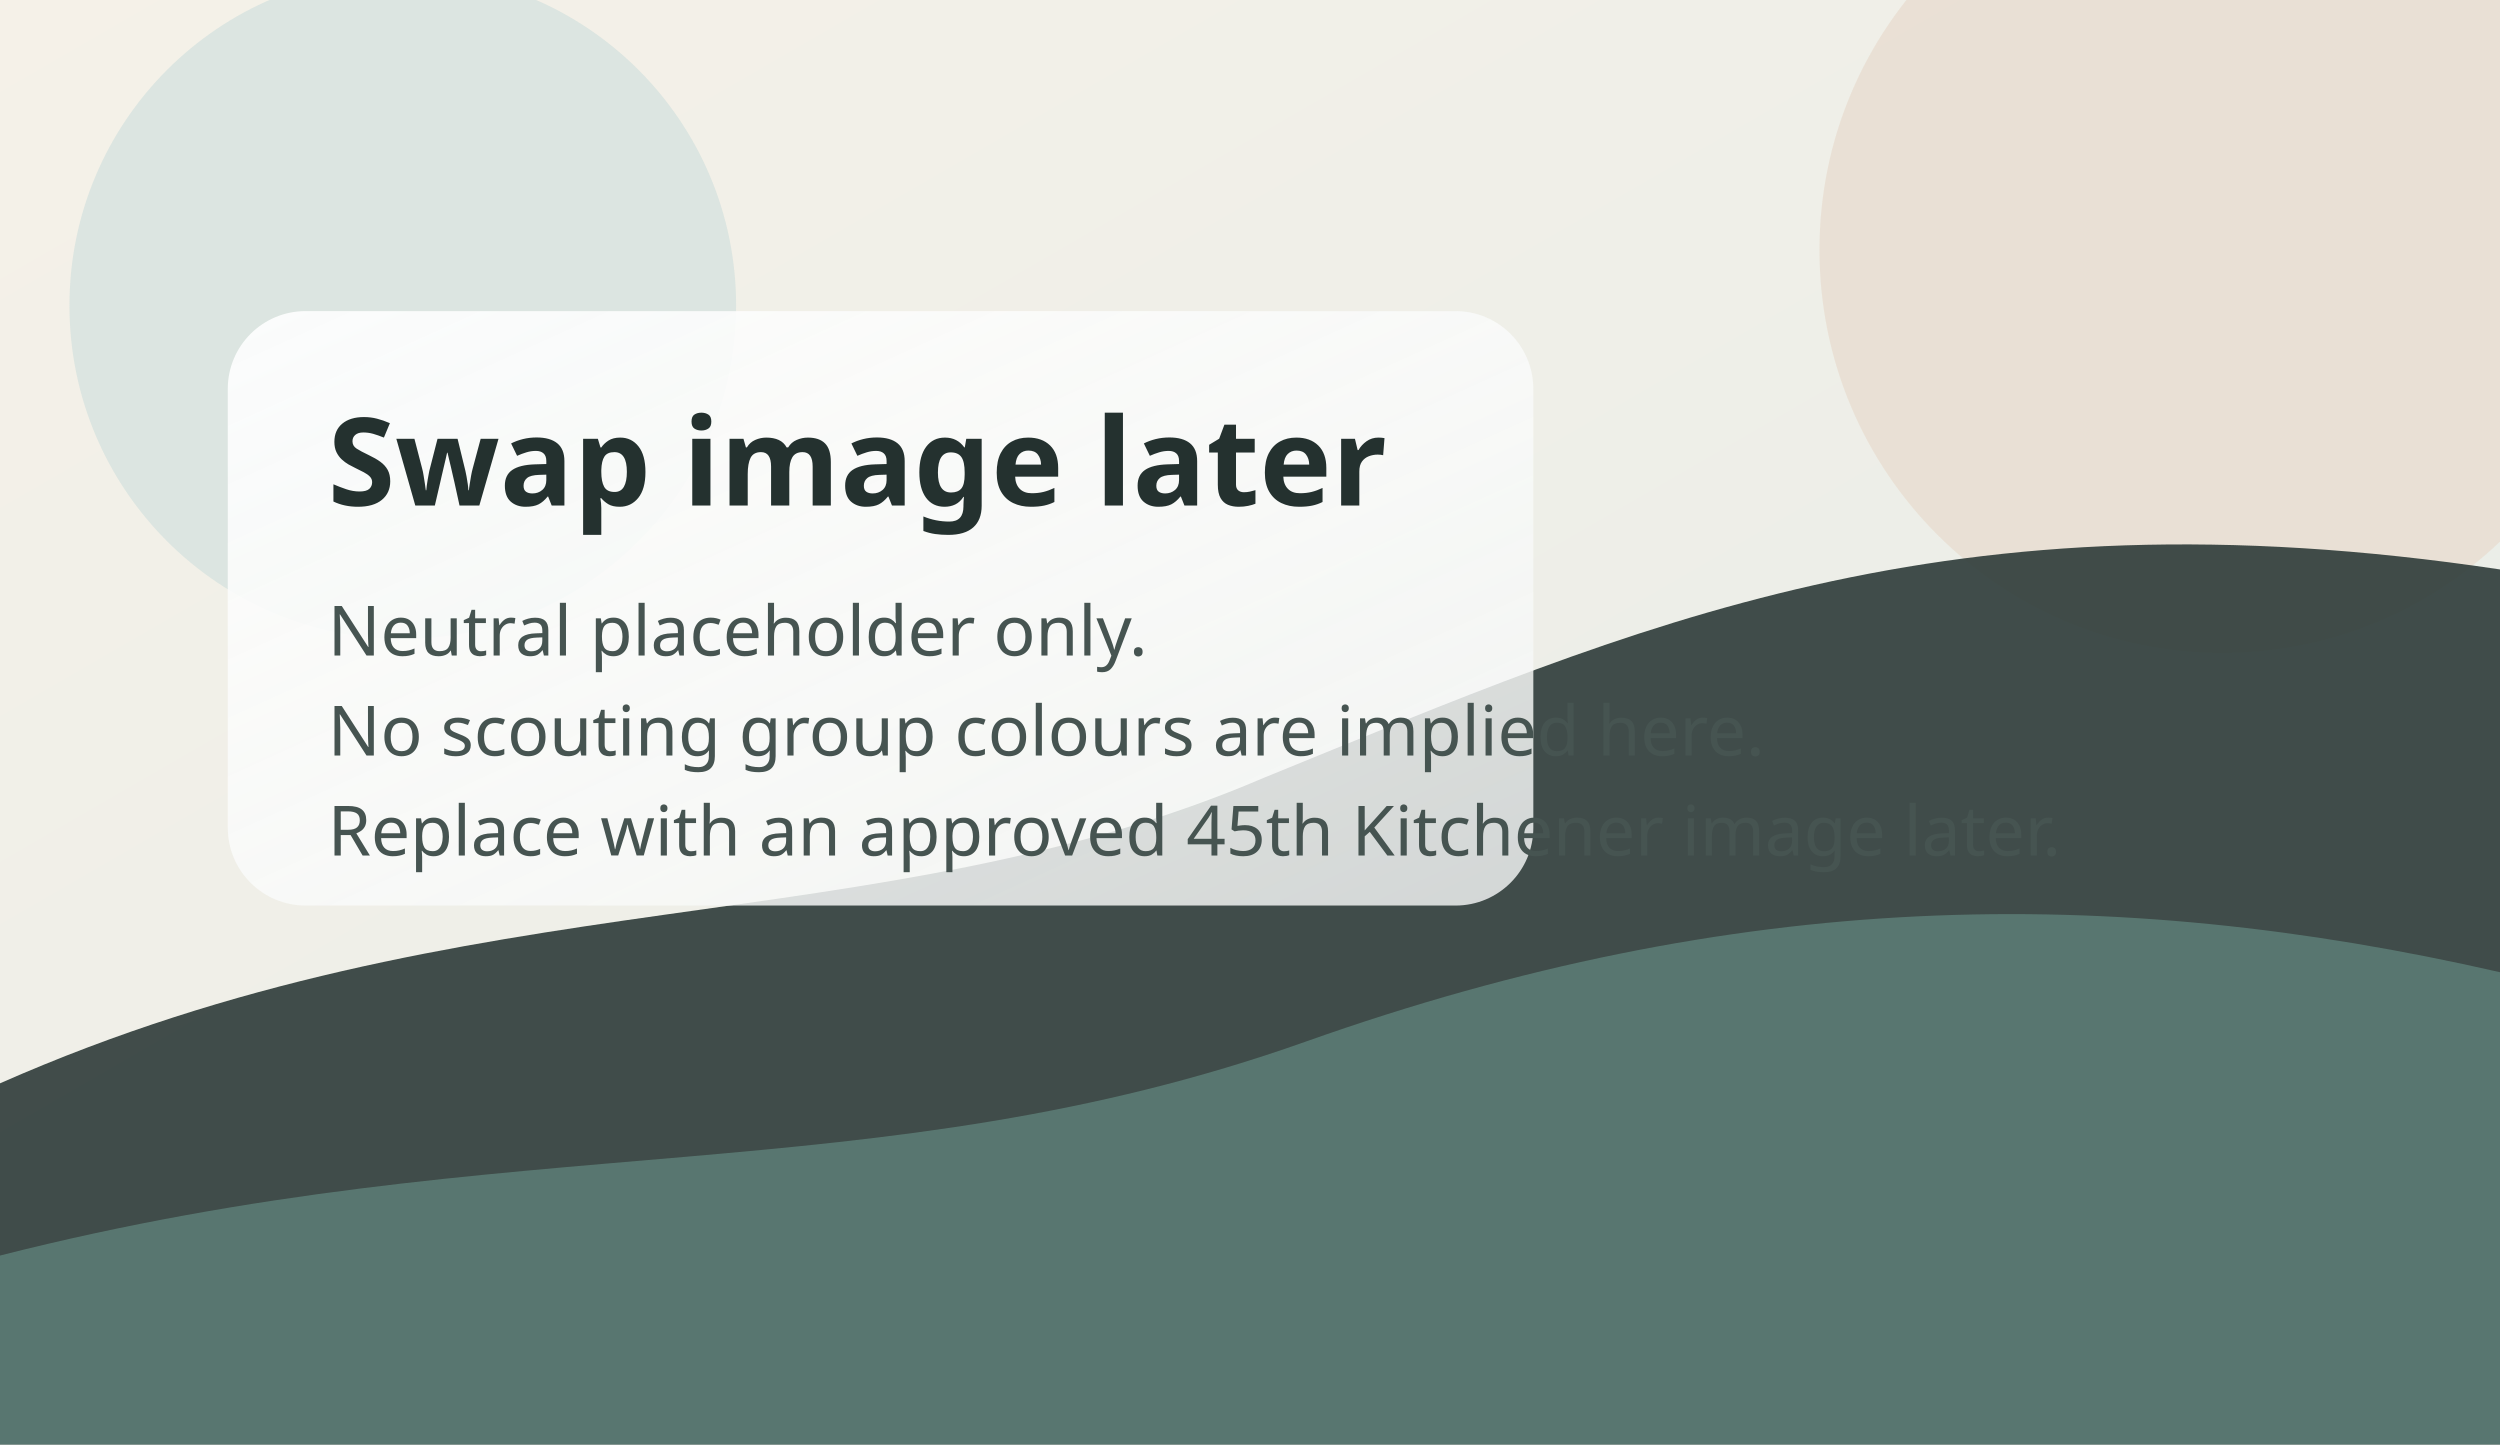
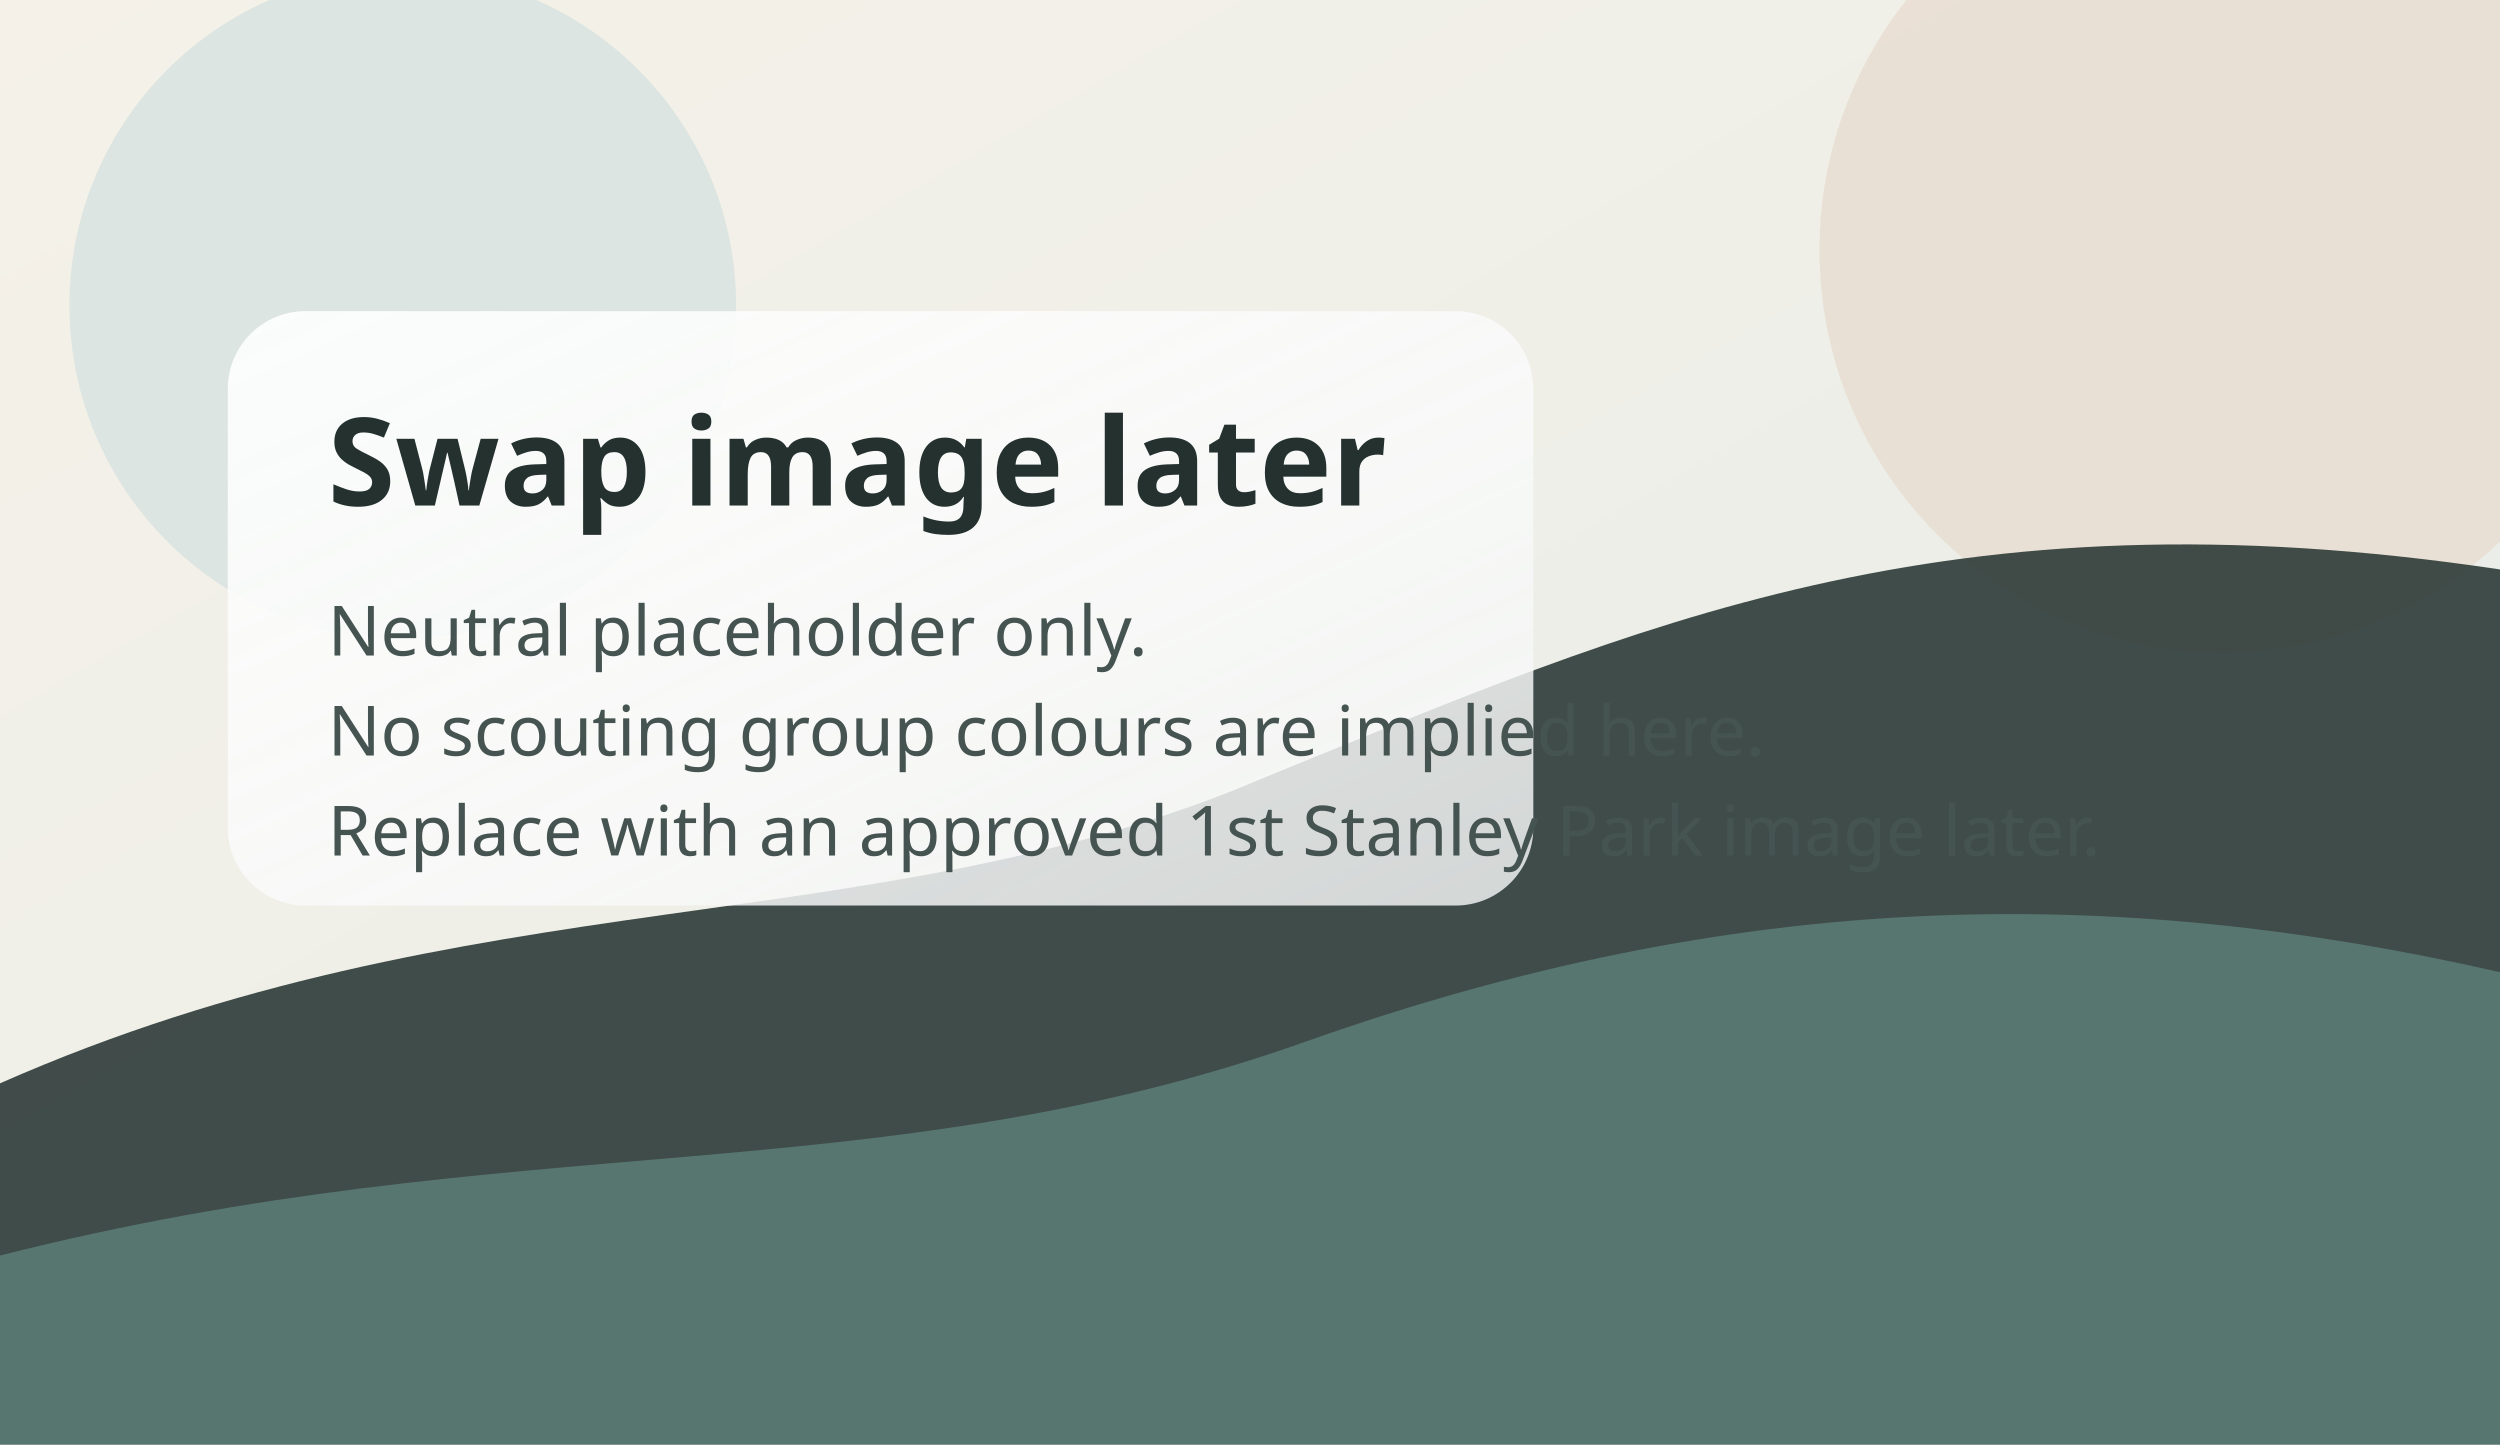
<svg xmlns="http://www.w3.org/2000/svg" viewBox="0 0 900 520" role="img" aria-labelledby="title desc">
  <defs>
    <linearGradient id="bg" x1="0" y1="0" x2="1" y2="1">
      <stop offset="0%" stop-color="#f5f1e8" />
      <stop offset="100%" stop-color="#e7ece8" />
    </linearGradient>
    <linearGradient id="panel" x1="0" y1="0" x2="1" y2="1">
      <stop offset="0%" stop-color="#ffffff" stop-opacity="0.9" />
      <stop offset="100%" stop-color="#f4f6f5" stop-opacity="0.82" />
    </linearGradient>
  </defs>
  <rect width="900" height="520" fill="url(#bg)" />
  <circle cx="145" cy="110" r="120" fill="#d8e3df" opacity="0.85" />
  <circle cx="800" cy="90" r="145" fill="#e8ddd0" opacity="0.78" />
  <path d="M0 390 C170 315 315 340 455 280 C590 225 700 175 900 205 L900 520 L0 520 Z" fill="#2d3b38" opacity="0.9" />
  <path d="M0 452 C185 405 315 430 470 375 C625 320 760 318 900 350 L900 520 L0 520 Z" fill="#5a7a73" opacity="0.92" />
  <rect x="82" y="112" width="470" height="214" rx="28" fill="url(#panel)" />
  <text x="118" y="182" font-family="Segoe UI, sans-serif" font-size="44" font-weight="700" fill="#24312f">Swap image later</text>
  <text x="118" y="236" font-family="Segoe UI, sans-serif" font-size="25" fill="#465451">Neutral placeholder only.</text>
  <text x="118" y="272" font-family="Segoe UI, sans-serif" font-size="25" fill="#465451">No scouting group colours are implied here.</text>
-   <text x="118" y="308" font-family="Segoe UI, sans-serif" font-size="25" fill="#465451">Replace with an approved 45th Kitchener image later.</text>
+   <text x="118" y="308" font-family="Segoe UI, sans-serif" font-size="25" fill="#465451">Replace with an approved 1st Stanley Park image later.</text>
</svg>
